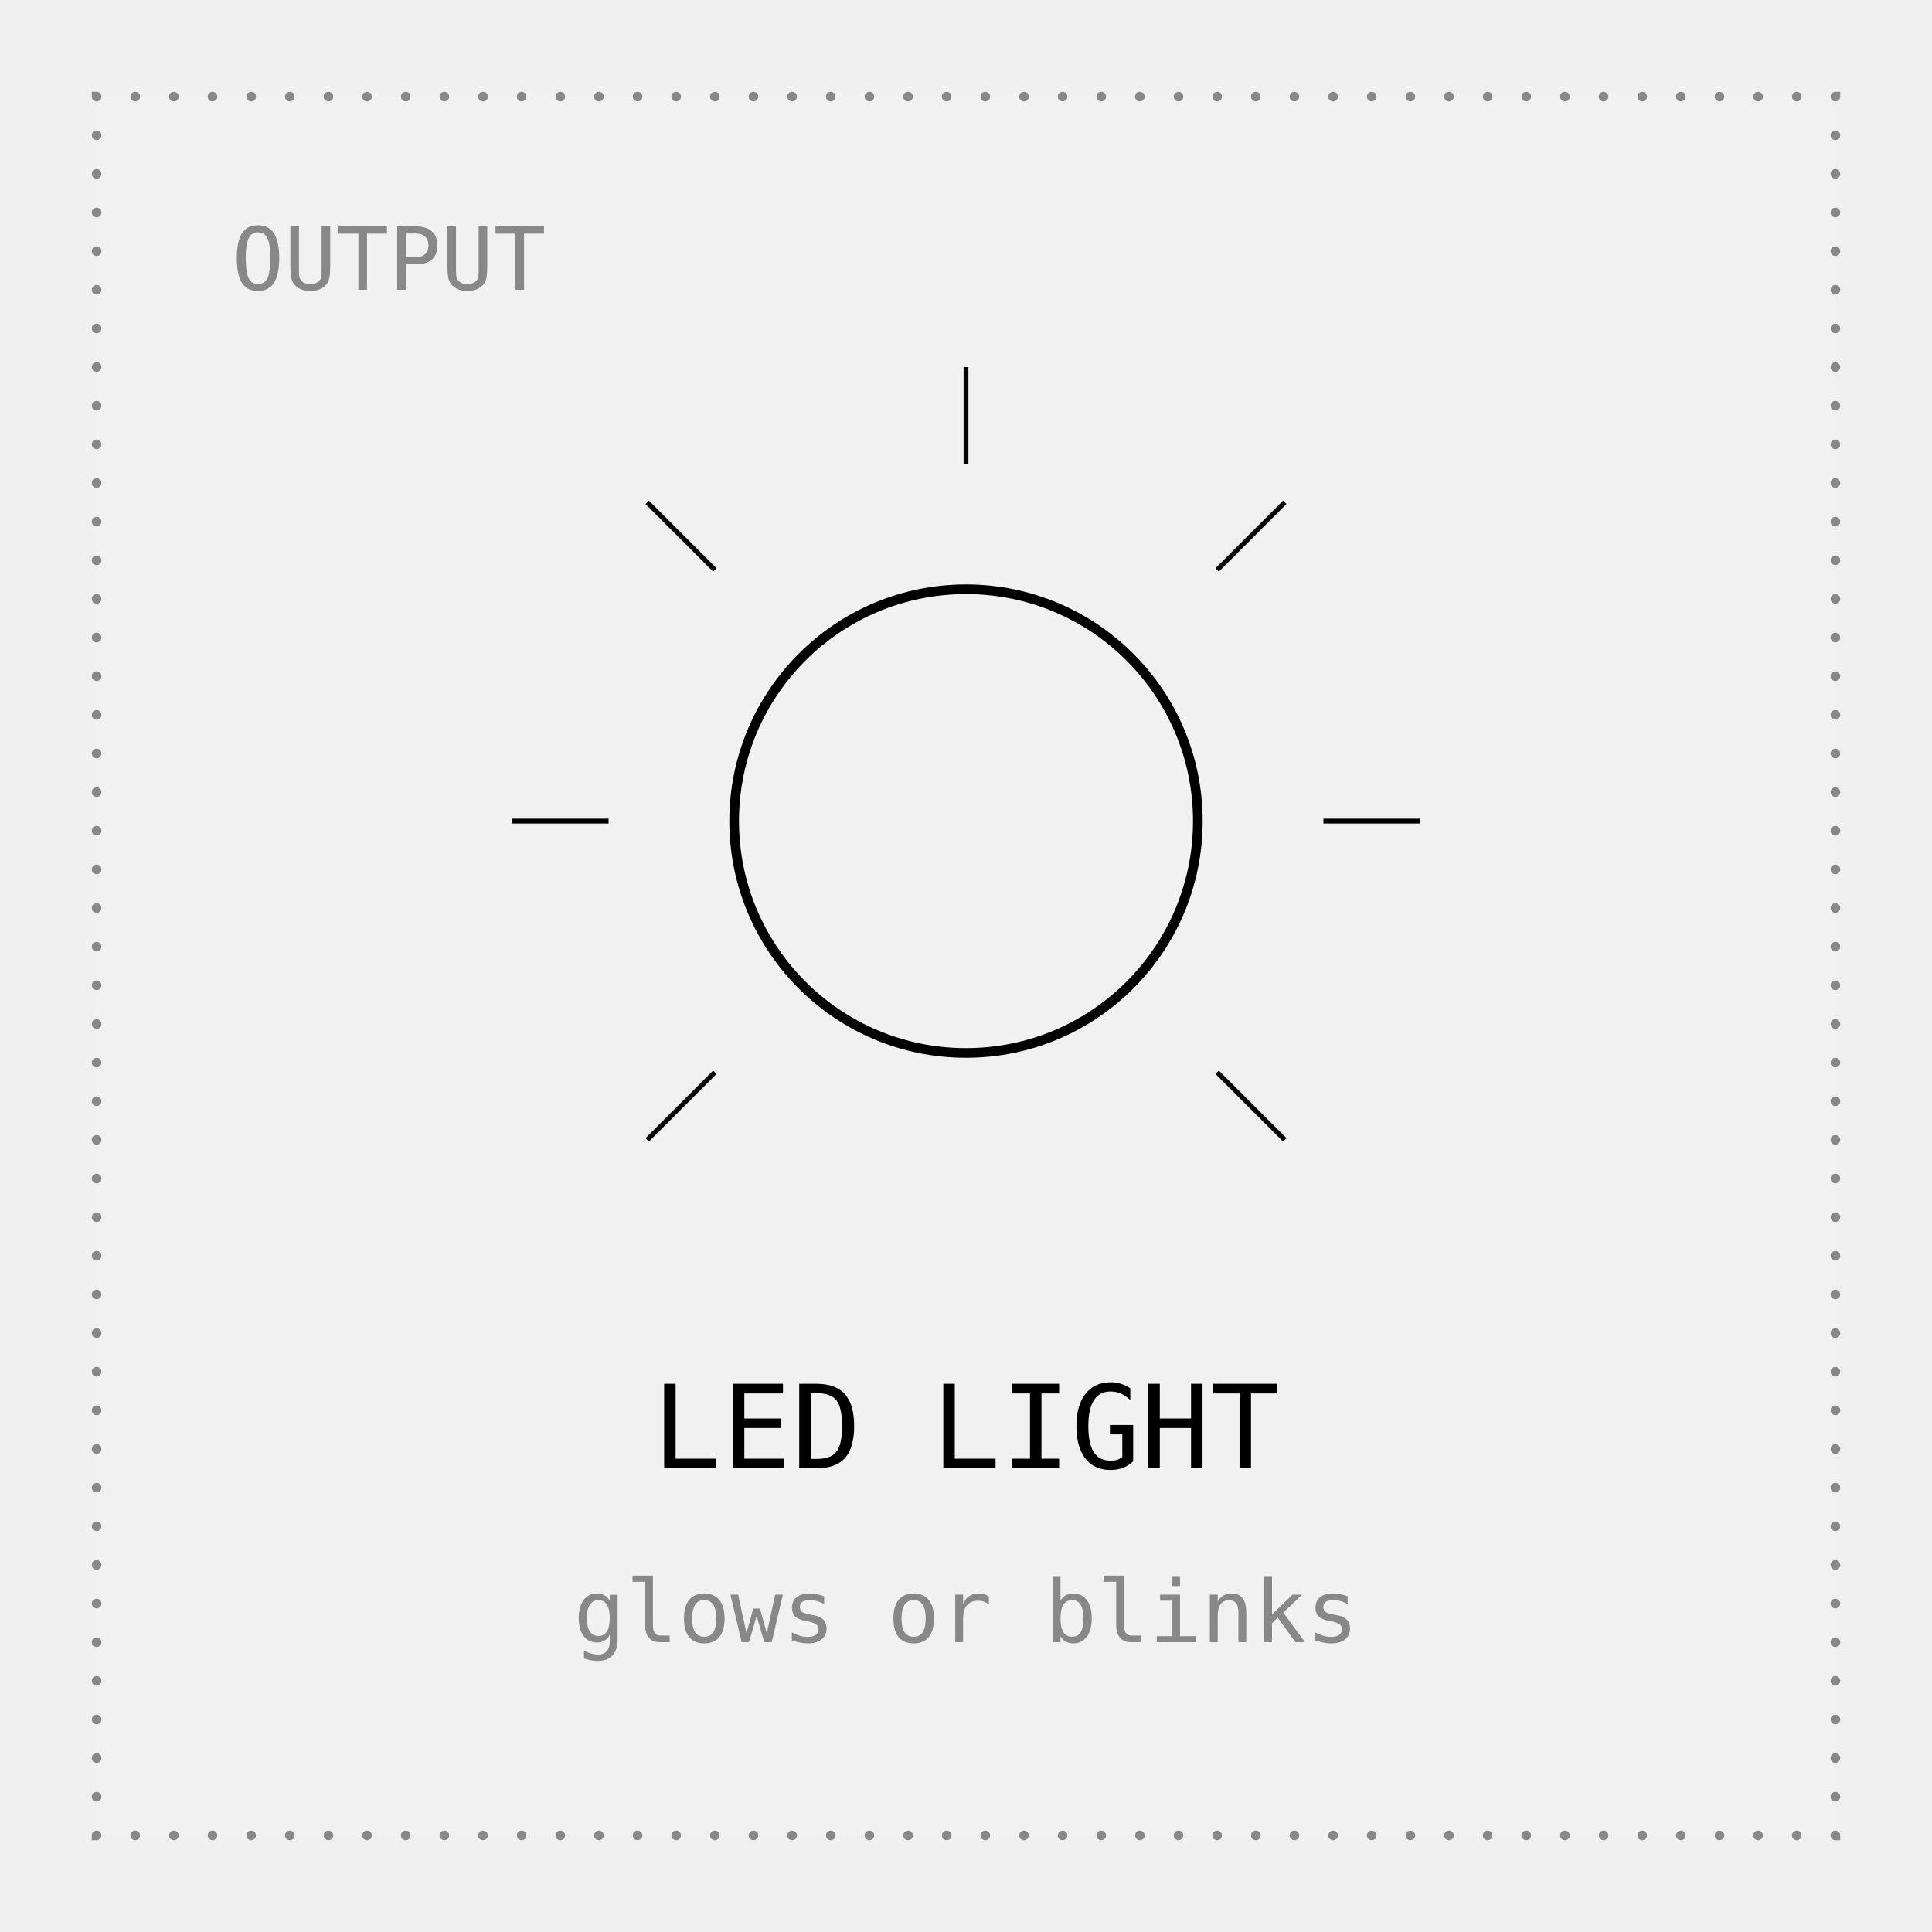
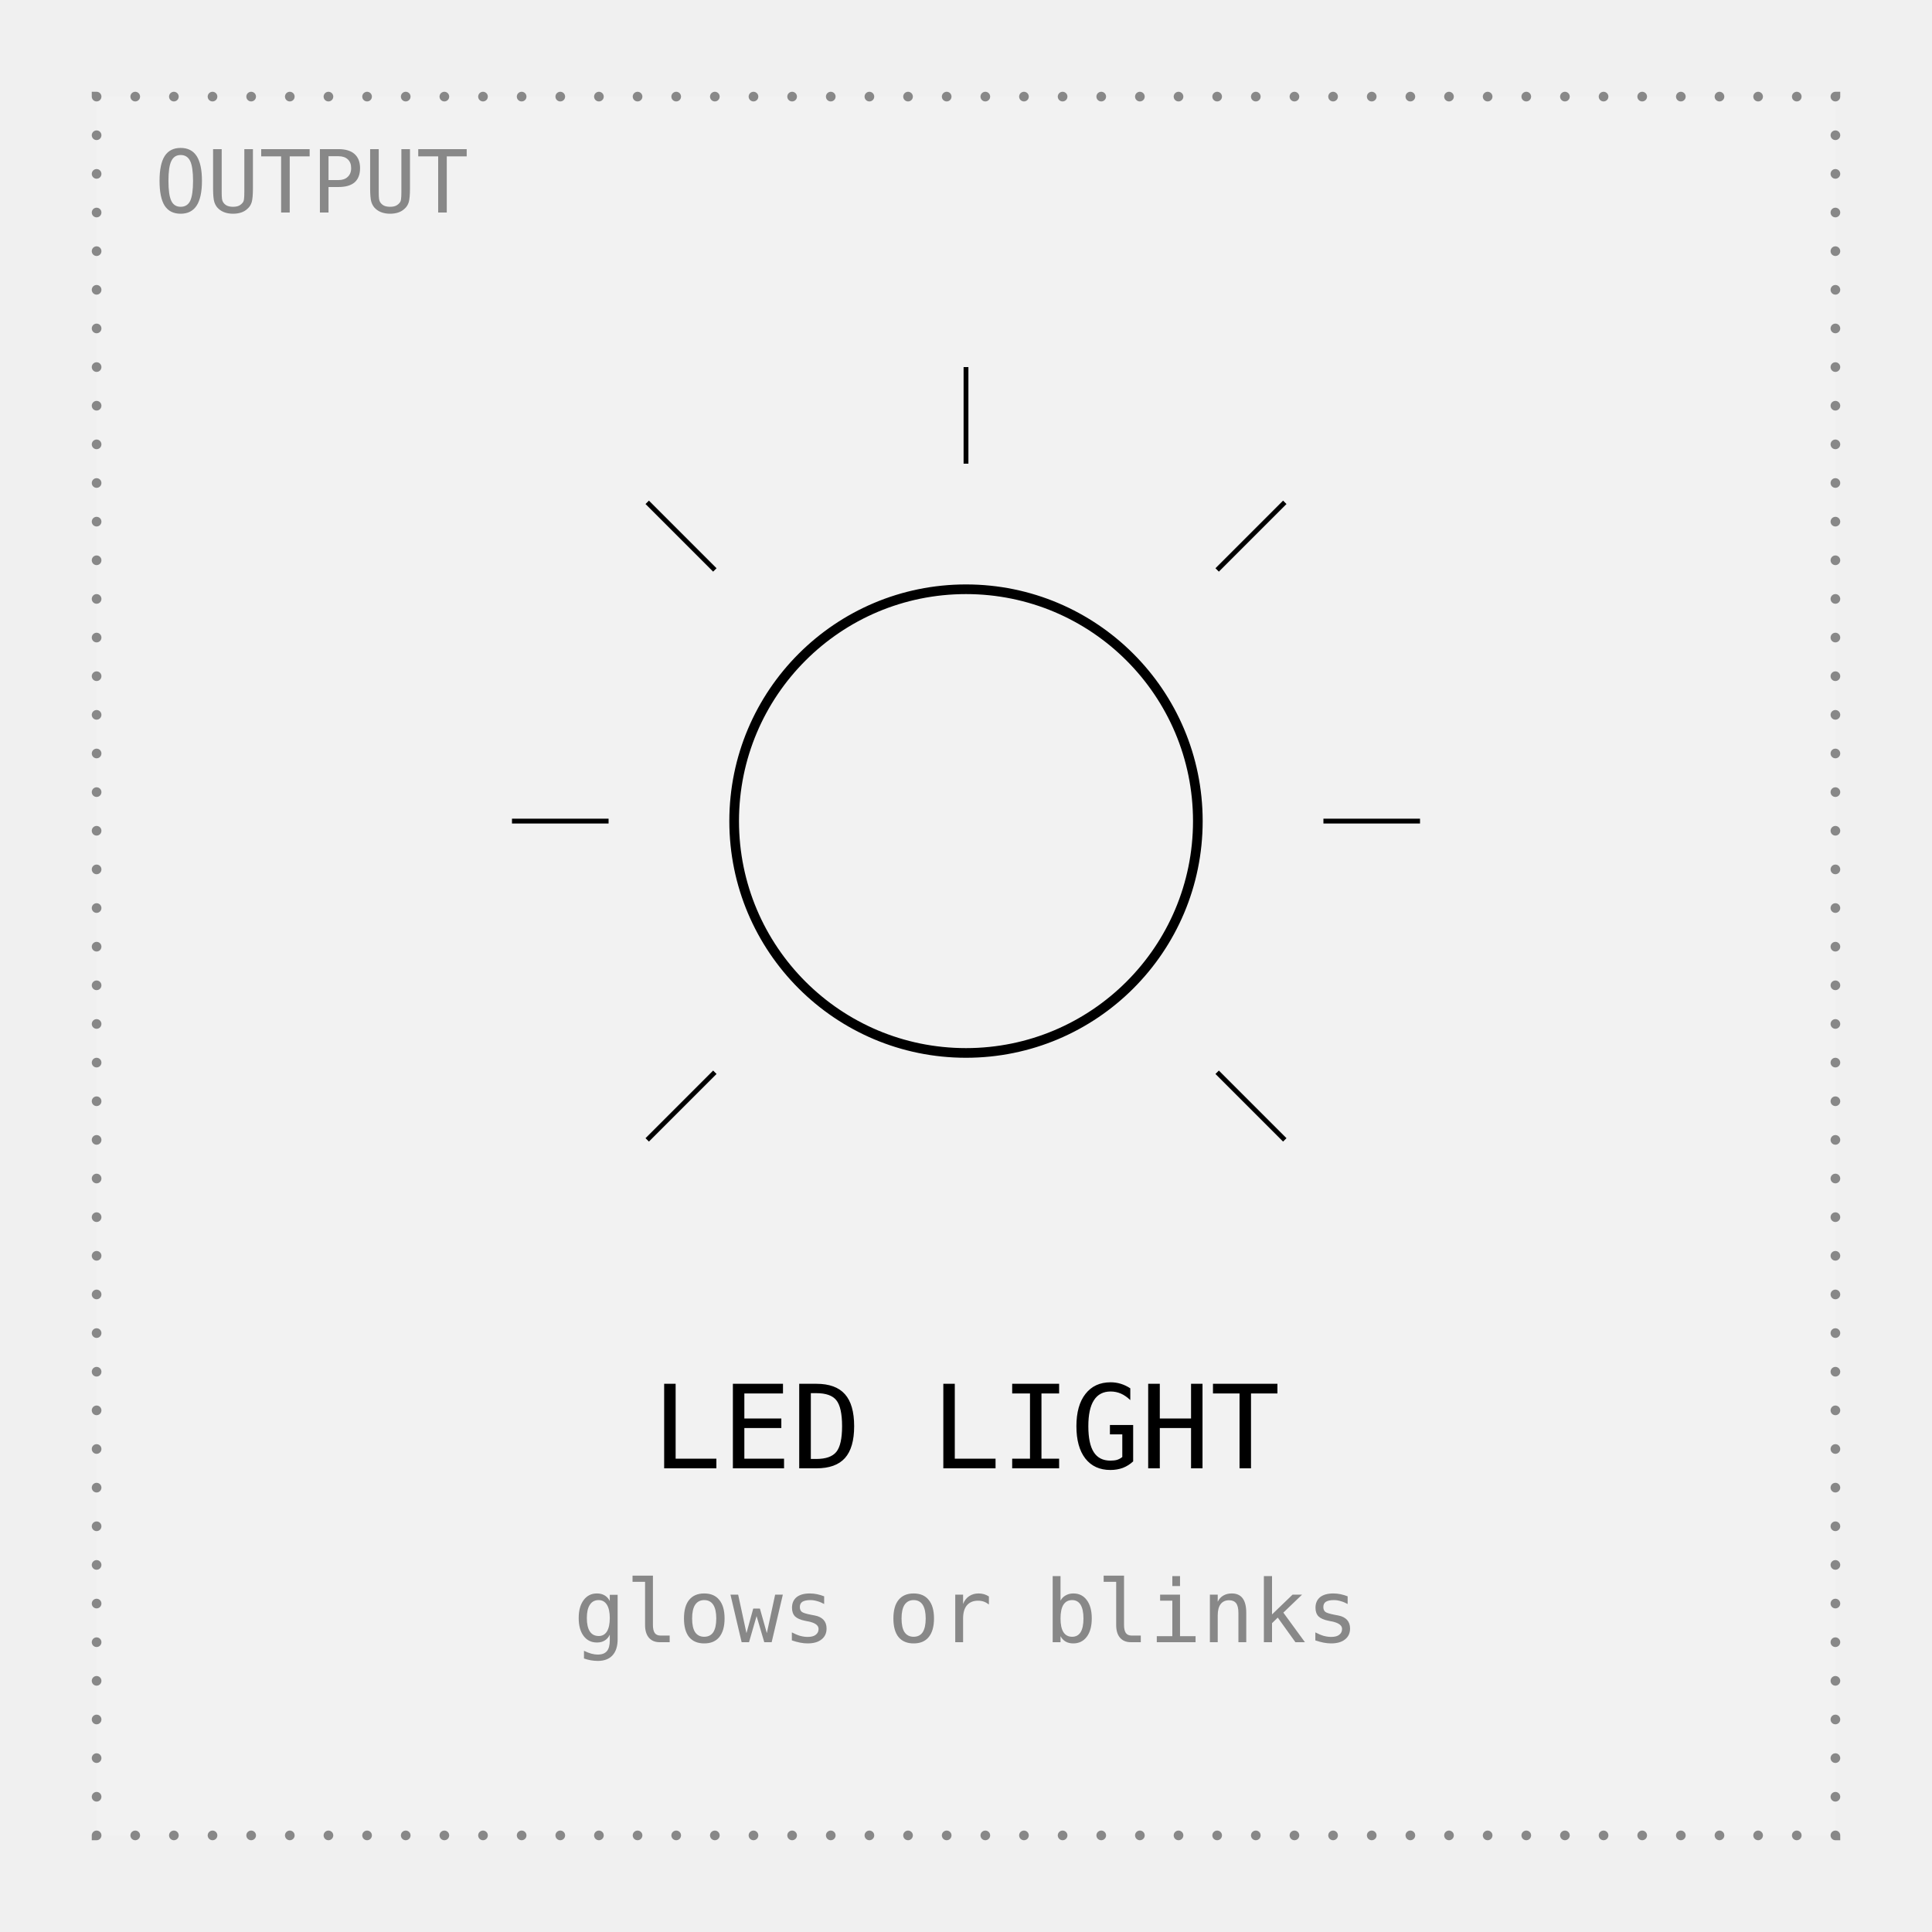
- <svg xmlns="http://www.w3.org/2000/svg" viewBox="0 0 200 200" width="100%" height="100%">
-   <rect x="10" y="10" width="180" height="180" fill="#ffffff" fill-opacity="0.10" stroke="#888888" stroke-width="1" stroke-dasharray="0, 4" stroke-linecap="round" />
-   <text x="24" y="30" font-family="Andale Mono, monospace" font-size="9" fill="#888888">OUTPUT</text>
+ <svg xmlns="http://www.w3.org/2000/svg" viewBox="0 0 200 200" width="200" height="200">
+   <rect x="10" y="10" width="180" height="180" fill="#ffffff" fill-opacity="0.15" stroke="#888888" stroke-width="1" stroke-dasharray="0, 4" stroke-linecap="round" />
+   <text x="16" y="22" font-family="Andale Mono, monospace" font-size="9" fill="#888888">OUTPUT</text>
  <circle cx="100" cy="85" r="24" fill="none" stroke="#000000" stroke-width="1" />
  <line x1="100" y1="48" x2="100" y2="38" stroke="#000000" stroke-width="0.5" />
  <line x1="126" y1="59" x2="133" y2="52" stroke="#000000" stroke-width="0.5" />
  <line x1="137" y1="85" x2="147" y2="85" stroke="#000000" stroke-width="0.5" />
  <line x1="126" y1="111" x2="133" y2="118" stroke="#000000" stroke-width="0.5" />
  <line x1="74" y1="59" x2="67" y2="52" stroke="#000000" stroke-width="0.5" />
  <line x1="63" y1="85" x2="53" y2="85" stroke="#000000" stroke-width="0.5" />
  <line x1="74" y1="111" x2="67" y2="118" stroke="#000000" stroke-width="0.5" />
  <text x="100" y="152" font-family="Andale Mono, monospace" font-size="12" fill="#000000" text-anchor="middle">LED LIGHT</text>
  <text x="100" y="170" font-family="Andale Mono, monospace" font-size="9" fill="#888888" text-anchor="middle">glows or blinks</text>
</svg>
